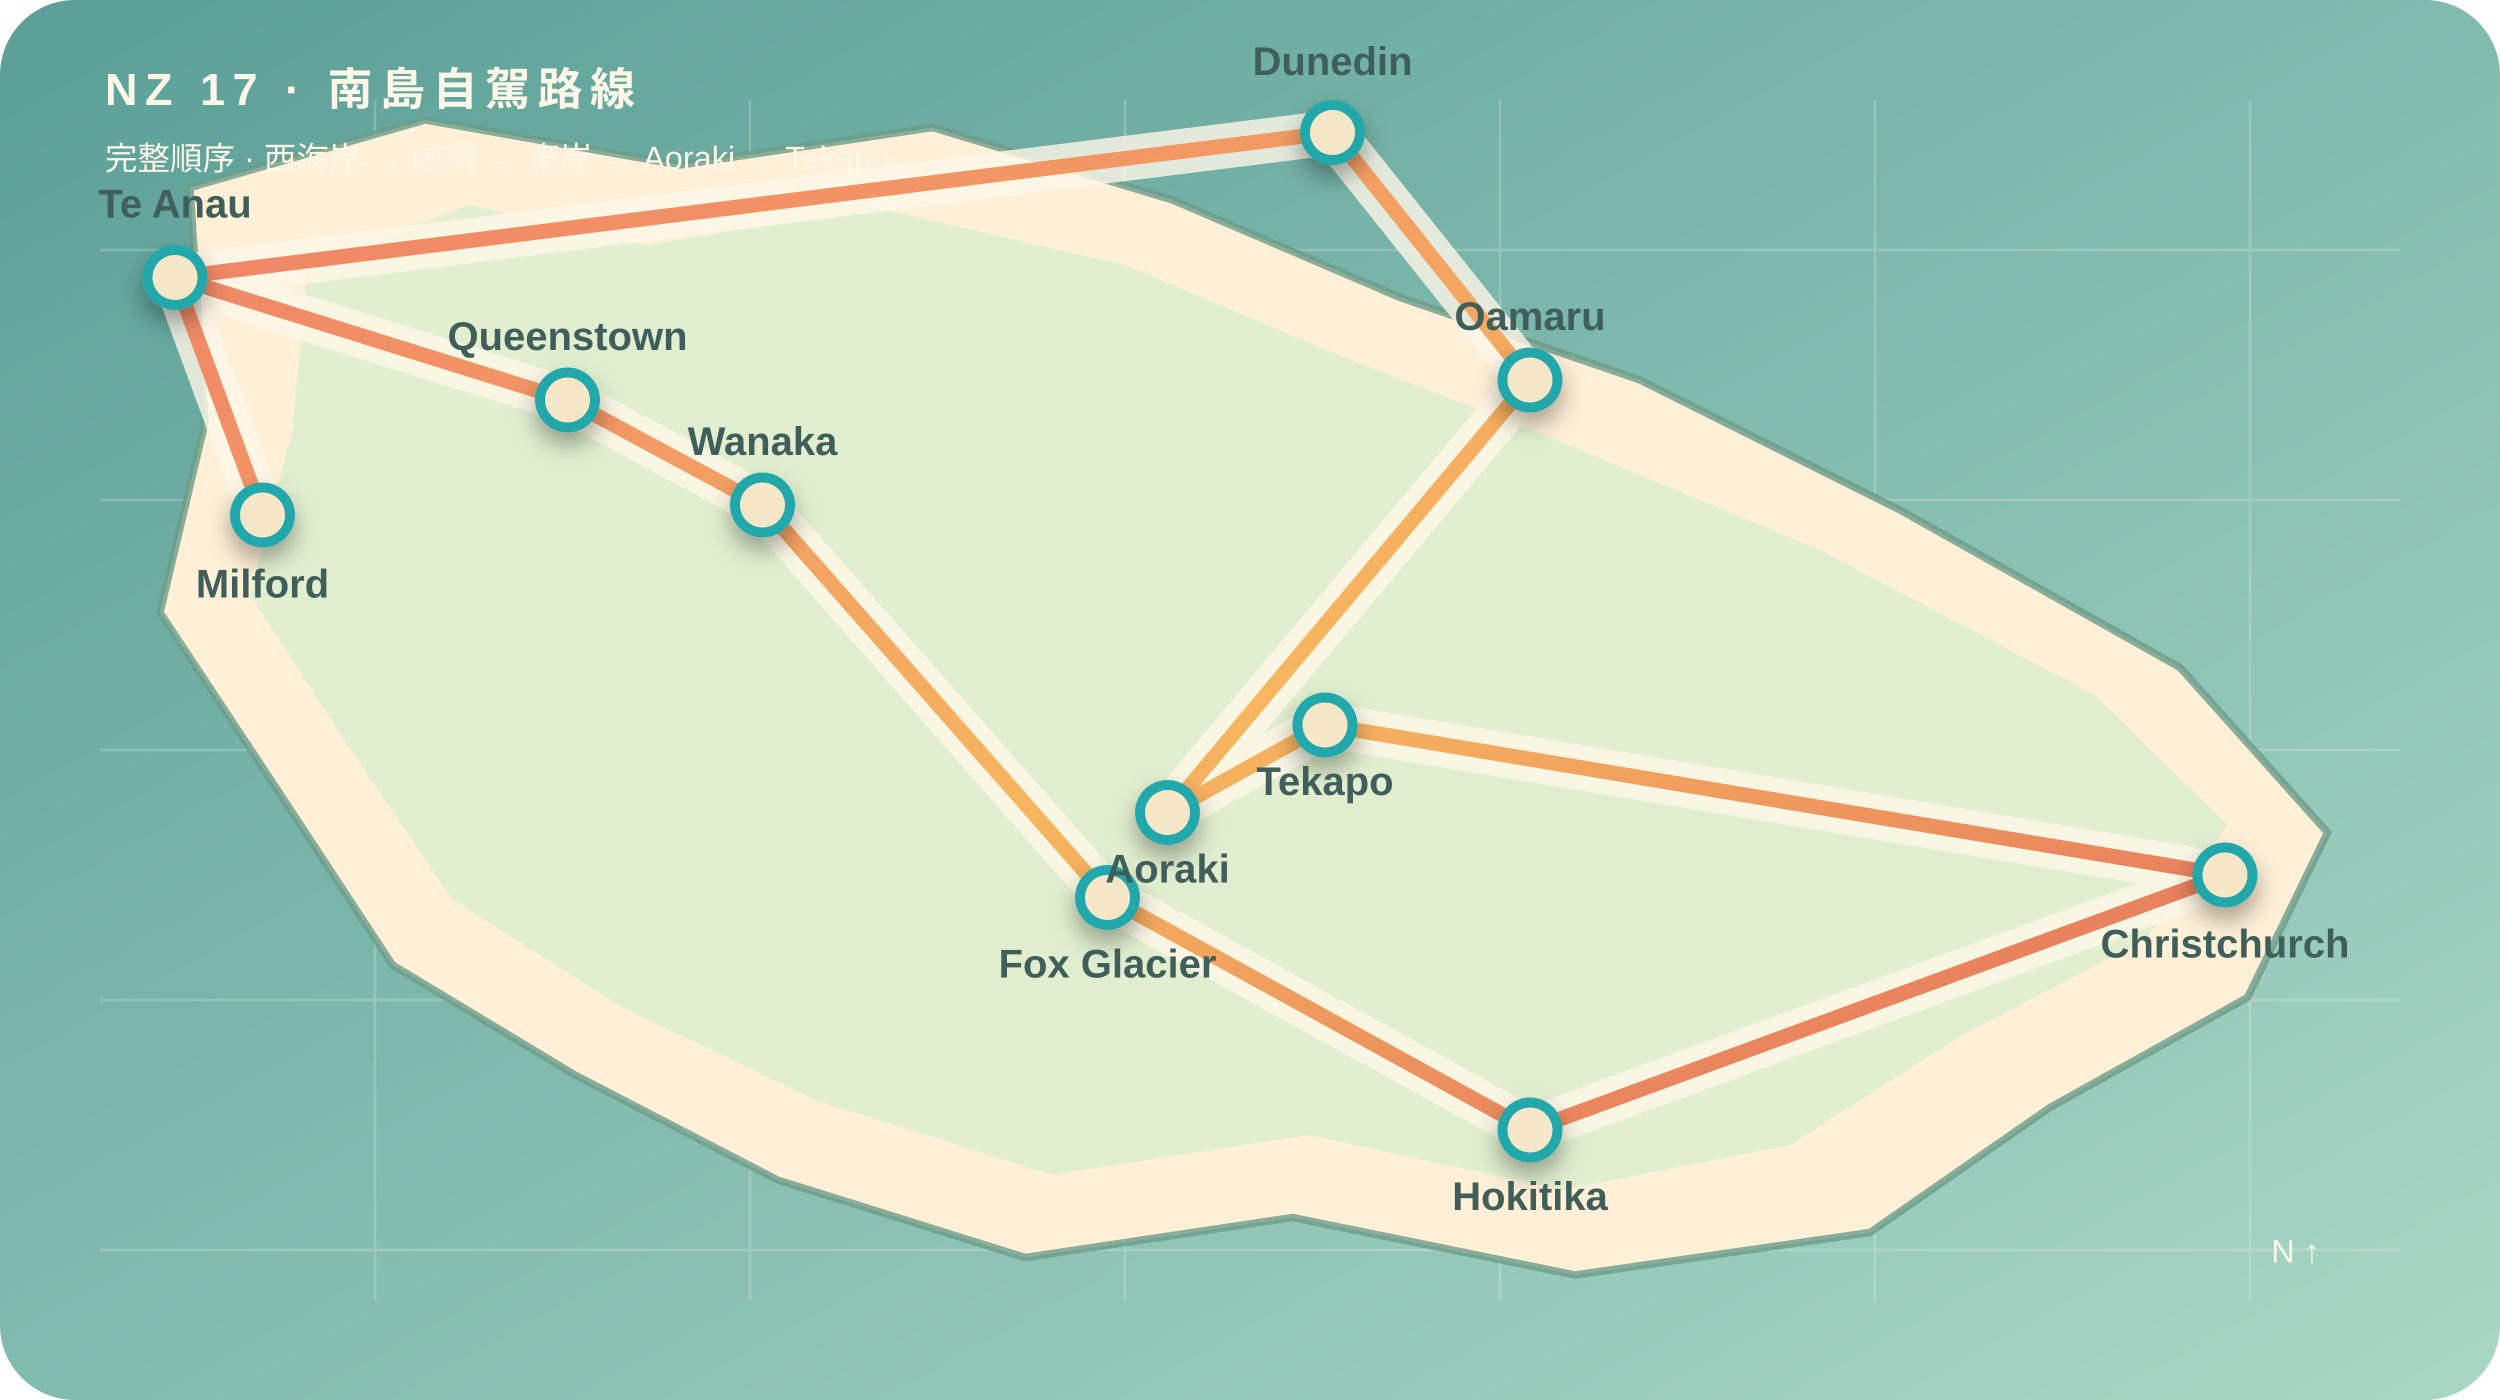
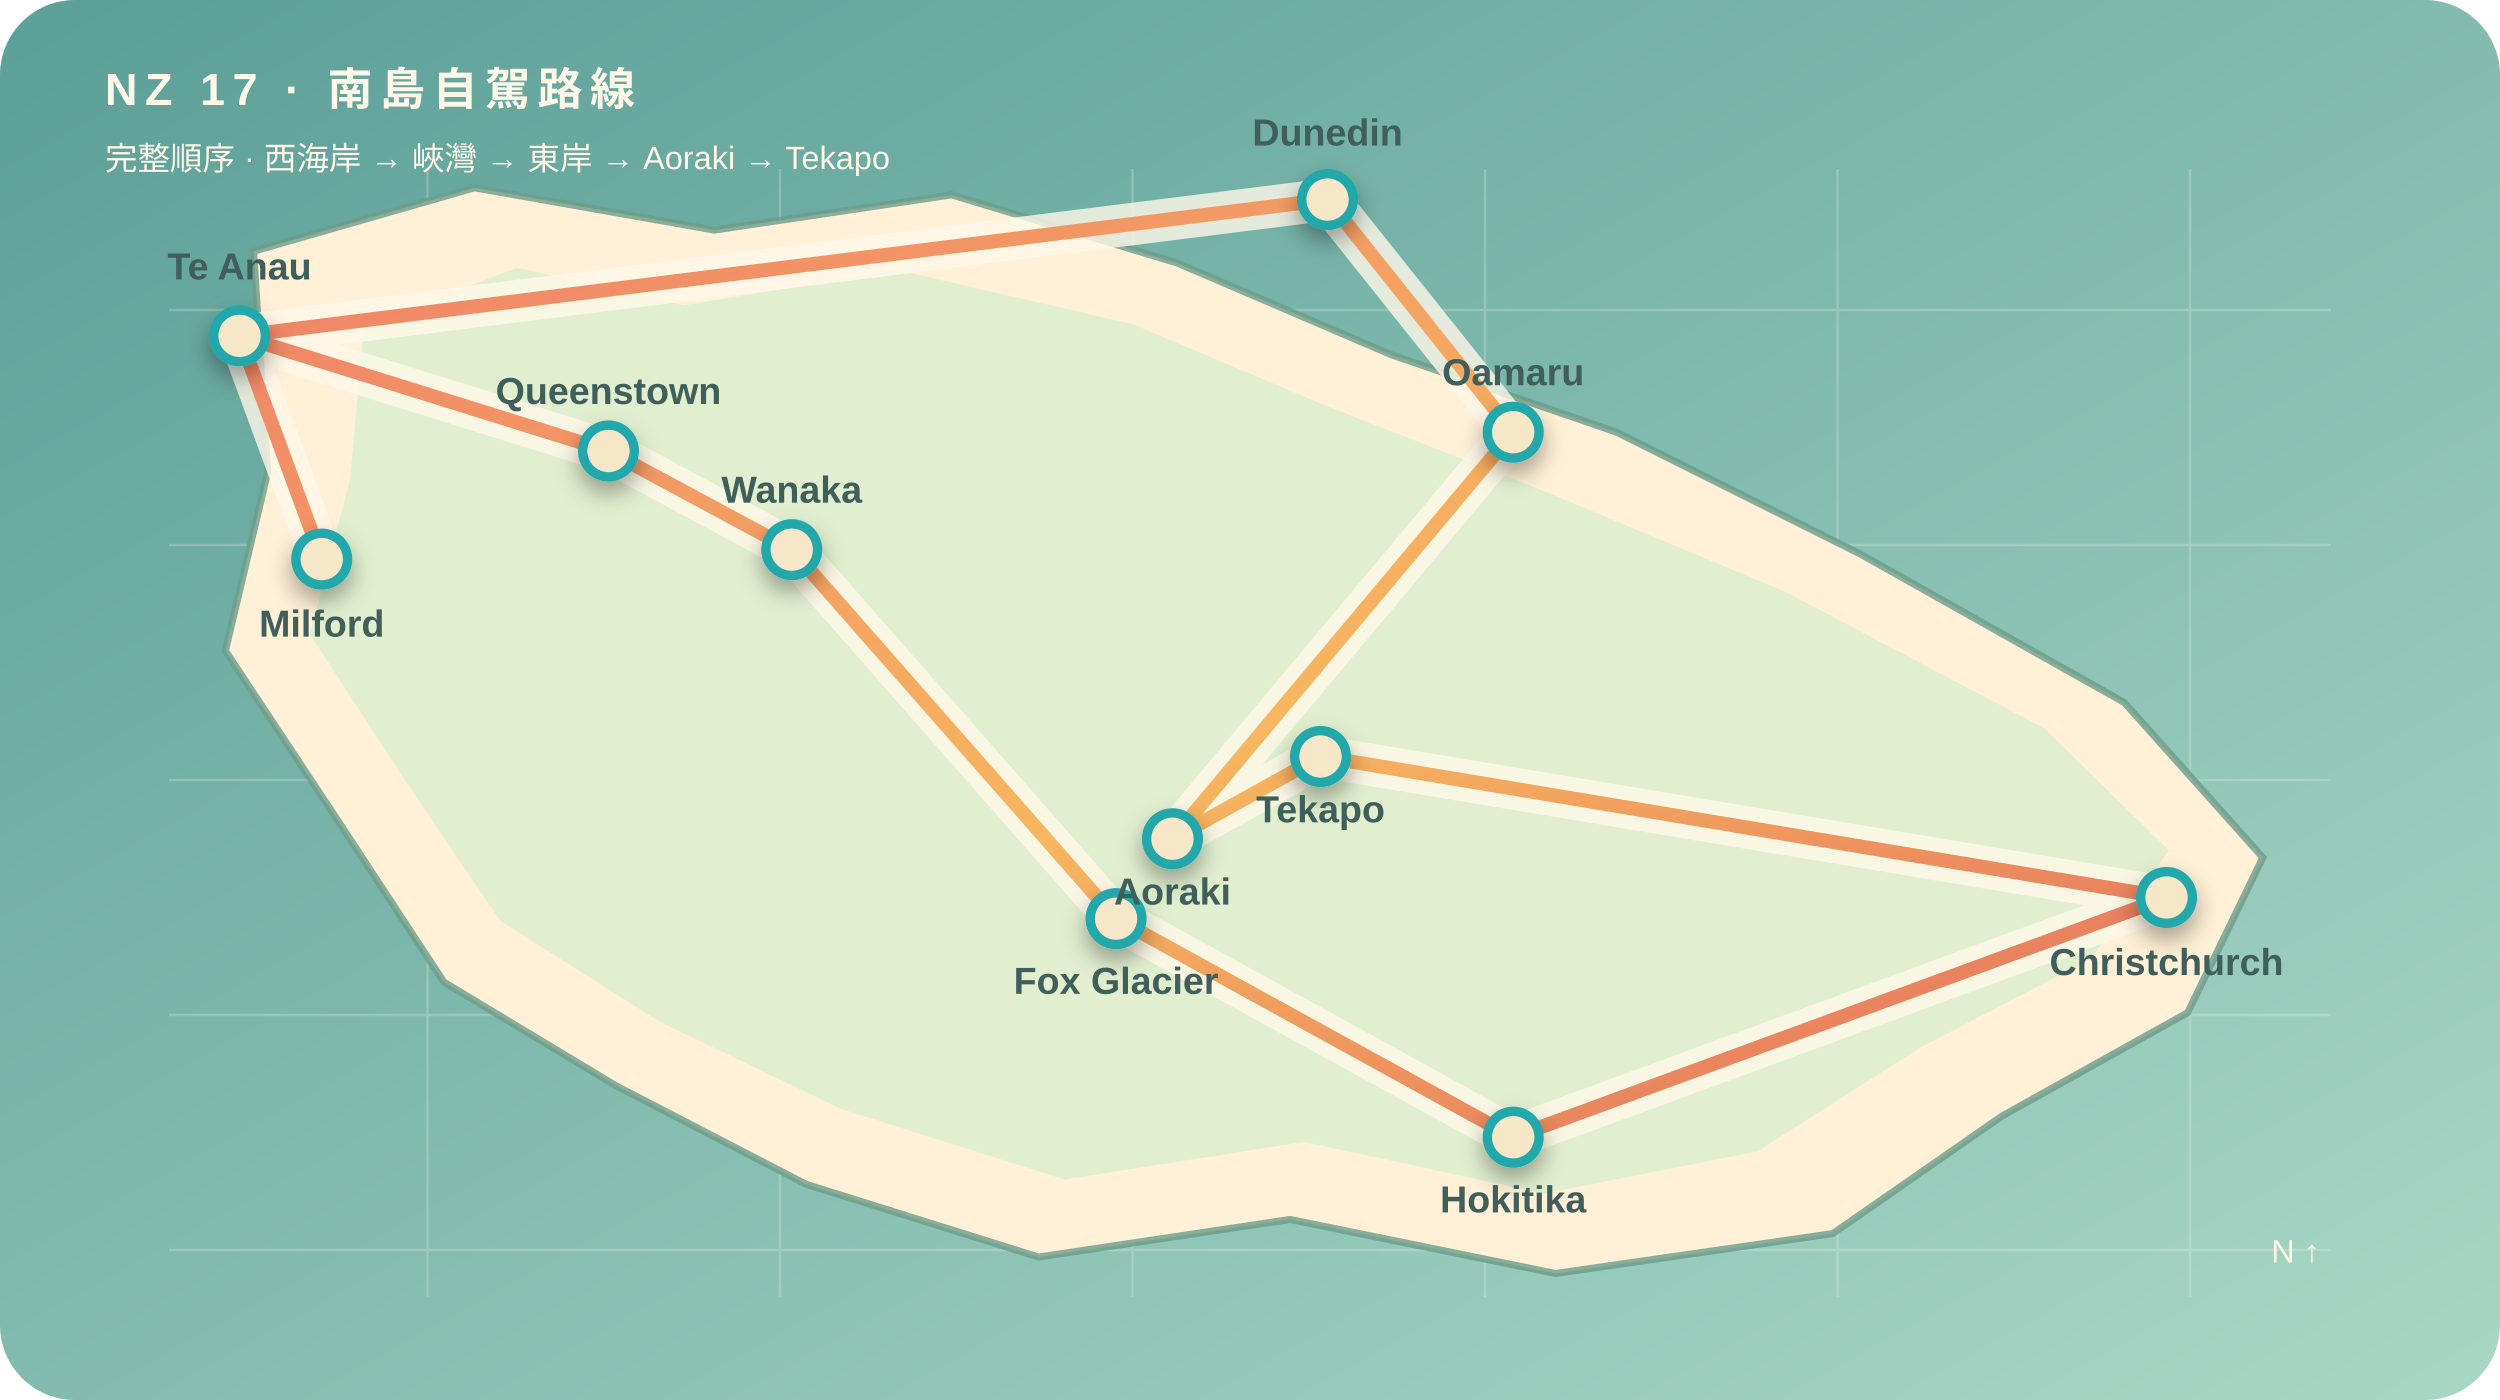
- <svg xmlns="http://www.w3.org/2000/svg" viewBox="0 0 1000 560" role="img" aria-labelledby="title desc">
+ <svg xmlns="http://www.w3.org/2000/svg" viewBox="0 0 1000 560" preserveAspectRatio="xMidYMid meet" role="img" aria-labelledby="title desc">
  <defs>
    <linearGradient id="night" x1="0" y1="0" x2="1" y2="1">
      <stop stop-color="#5b9f98" />
      <stop offset="1" stop-color="#a9d7c5" />
    </linearGradient>
    <linearGradient id="route" x1="0" y1="0" x2="1" y2="1">
      <stop stop-color="#ef8068" />
      <stop offset=".55" stop-color="#f7b65f" />
      <stop offset="1" stop-color="#e36c5d" />
    </linearGradient>
    <filter id="shadow">
      <feDropShadow dx="0" dy="5" stdDeviation="5" flood-color="#000" flood-opacity=".35" />
    </filter>
  </defs>
  <rect width="1000" height="560" rx="30" fill="url(#night)" />
-   <g opacity=".22" stroke="#fff8e9" stroke-width="1">
-     <path d="M40 100H960M40 200H960M40 300H960M40 400H960M40 500H960" />
-     <path d="M150 40V520M300 40V520M450 40V520M600 40V520M750 40V520M900 40V520" />
-   </g>
-   <path d="M76 75 170 48 272 66 373 51 469 80 560 119 656 152 760 204 872 267 931 333 899 399 820 443 748 493 630 510 517 487 410 503 311 472 230 430 157 386 111 316 64 245 82 169Z" fill="#fff0d7" stroke="#6c9c89" stroke-opacity=".8" stroke-width="3" />
-   <path d="M123 107 188 82 259 98 350 83 450 106 533 141 625 177 728 220 838 278 891 330 858 376 785 414 716 458 625 476 523 454 421 470 326 440 249 403 181 360 139 298 100 238 117 172Z" fill="#dcefcf" opacity=".85" />
-   <path d="M890 350 612 452 443 359 305 202 227 160 70 111 105 206 70 111 533 53 612 152 467 325 530 290 890 350" fill="none" stroke="#fff8e9" stroke-width="18" stroke-linecap="round" stroke-linejoin="round" opacity=".8" />
-   <path d="M890 350 612 452 443 359 305 202 227 160 70 111 105 206 70 111 533 53 612 152 467 325 530 290 890 350" fill="none" stroke="url(#route)" stroke-width="6" stroke-linecap="round" stroke-linejoin="round" />
-   <g fill="#f5e7c7" stroke="#23a7aa" stroke-width="4" filter="url(#shadow)">
-     <circle cx="890" cy="350" r="11" />
-     <circle cx="612" cy="452" r="11" />
-     <circle cx="443" cy="359" r="11" />
-     <circle cx="305" cy="202" r="11" />
-     <circle cx="227" cy="160" r="11" />
-     <circle cx="70" cy="111" r="11" />
-     <circle cx="105" cy="206" r="11" />
-     <circle cx="533" cy="53" r="11" />
-     <circle cx="612" cy="152" r="11" />
-     <circle cx="467" cy="325" r="11" />
-     <circle cx="530" cy="290" r="11" />
-   </g>
-   <g fill="#405e5a" font-family="-apple-system,BlinkMacSystemFont,Arial,sans-serif" font-size="16" font-weight="700">
-     <text x="890" y="383" text-anchor="middle">Christchurch</text>
-     <text x="612" y="484" text-anchor="middle">Hokitika</text>
-     <text x="443" y="391" text-anchor="middle">Fox Glacier</text>
-     <text x="305" y="182" text-anchor="middle">Wanaka</text>
-     <text x="227" y="140" text-anchor="middle">Queenstown</text>
-     <text x="70" y="87" text-anchor="middle">Te Anau</text>
-     <text x="105" y="239" text-anchor="middle">Milford</text>
-     <text x="533" y="30" text-anchor="middle">Dunedin</text>
-     <text x="612" y="132" text-anchor="middle">Oamaru</text>
-     <text x="467" y="353" text-anchor="middle">Aoraki</text>
-     <text x="530" y="318" text-anchor="middle">Tekapo</text>
+   <g transform="translate(30 30) scale(.94)">
+     <g opacity=".22" stroke="#fff8e9" stroke-width="1">
+       <path d="M40 100H960M40 200H960M40 300H960M40 400H960M40 500H960" />
+       <path d="M150 40V520M300 40V520M450 40V520M600 40V520M750 40V520M900 40V520" />
+     </g>
+     <path d="M76 75 170 48 272 66 373 51 469 80 560 119 656 152 760 204 872 267 931 333 899 399 820 443 748 493 630 510 517 487 410 503 311 472 230 430 157 386 111 316 64 245 82 169Z" fill="#fff0d7" stroke="#6c9c89" stroke-opacity=".8" stroke-width="3" />
+     <path d="M123 107 188 82 259 98 350 83 450 106 533 141 625 177 728 220 838 278 891 330 858 376 785 414 716 458 625 476 523 454 421 470 326 440 249 403 181 360 139 298 100 238 117 172Z" fill="#dcefcf" opacity=".85" />
+     <path d="M890 350 612 452 443 359 305 202 227 160 70 111 105 206 70 111 533 53 612 152 467 325 530 290 890 350" fill="none" stroke="#fff8e9" stroke-width="18" stroke-linecap="round" stroke-linejoin="round" opacity=".8" />
+     <path d="M890 350 612 452 443 359 305 202 227 160 70 111 105 206 70 111 533 53 612 152 467 325 530 290 890 350" fill="none" stroke="url(#route)" stroke-width="6" stroke-linecap="round" stroke-linejoin="round" />
+     <g fill="#f5e7c7" stroke="#23a7aa" stroke-width="4" filter="url(#shadow)">
+       <circle cx="890" cy="350" r="11" />
+       <circle cx="612" cy="452" r="11" />
+       <circle cx="443" cy="359" r="11" />
+       <circle cx="305" cy="202" r="11" />
+       <circle cx="227" cy="160" r="11" />
+       <circle cx="70" cy="111" r="11" />
+       <circle cx="105" cy="206" r="11" />
+       <circle cx="533" cy="53" r="11" />
+       <circle cx="612" cy="152" r="11" />
+       <circle cx="467" cy="325" r="11" />
+       <circle cx="530" cy="290" r="11" />
+     </g>
+     <g fill="#405e5a" font-family="-apple-system,BlinkMacSystemFont,Arial,sans-serif" font-size="16" font-weight="700">
+       <text x="890" y="383" text-anchor="middle">Christchurch</text>
+       <text x="612" y="484" text-anchor="middle">Hokitika</text>
+       <text x="443" y="391" text-anchor="middle">Fox Glacier</text>
+       <text x="305" y="182" text-anchor="middle">Wanaka</text>
+       <text x="227" y="140" text-anchor="middle">Queenstown</text>
+       <text x="70" y="87" text-anchor="middle">Te Anau</text>
+       <text x="105" y="239" text-anchor="middle">Milford</text>
+       <text x="533" y="30" text-anchor="middle">Dunedin</text>
+       <text x="612" y="132" text-anchor="middle">Oamaru</text>
+       <text x="467" y="353" text-anchor="middle">Aoraki</text>
+       <text x="530" y="318" text-anchor="middle">Tekapo</text>
+     </g>
  </g>
  <g fill="#fff8e9" font-family="-apple-system,BlinkMacSystemFont,Arial,sans-serif">
    <text x="42" y="42" font-size="18" font-weight="700" letter-spacing="3">NZ 17 · 南島自駕路線</text>
    <text x="42" y="68" font-size="13">完整順序 · 西海岸 → 峽灣 → 東岸 → Aoraki → Tekapo</text>
    <text x="928" y="505" font-size="13" text-anchor="end">N ↑</text>
  </g>
</svg>
